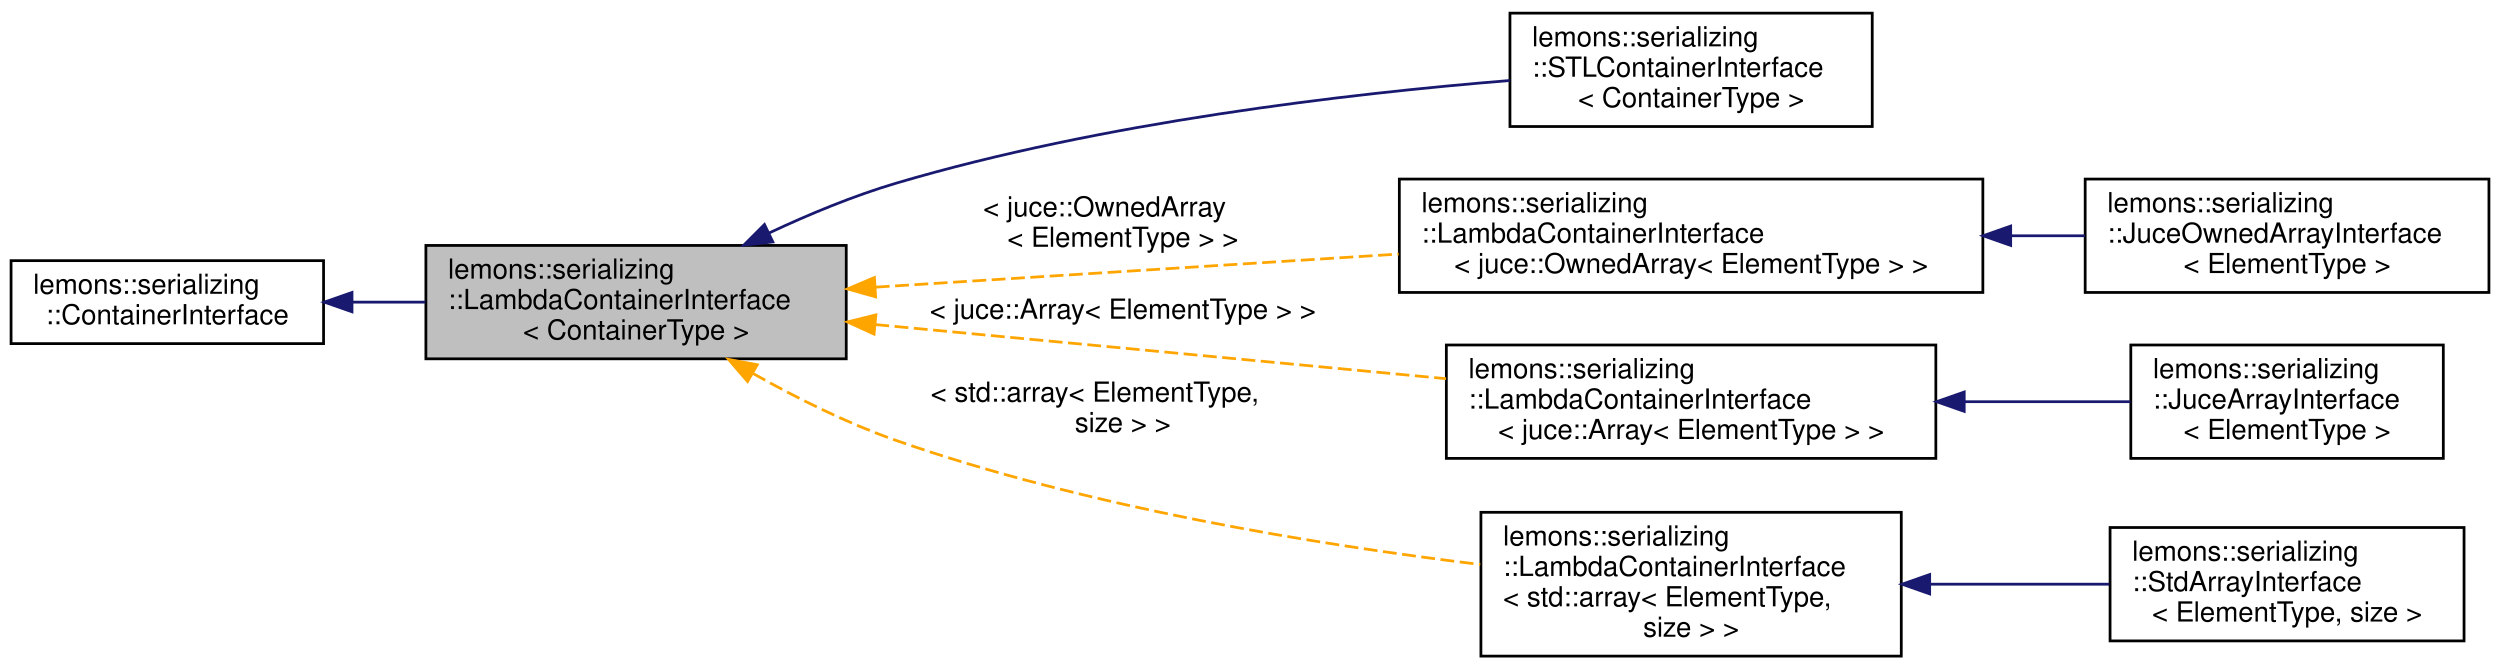
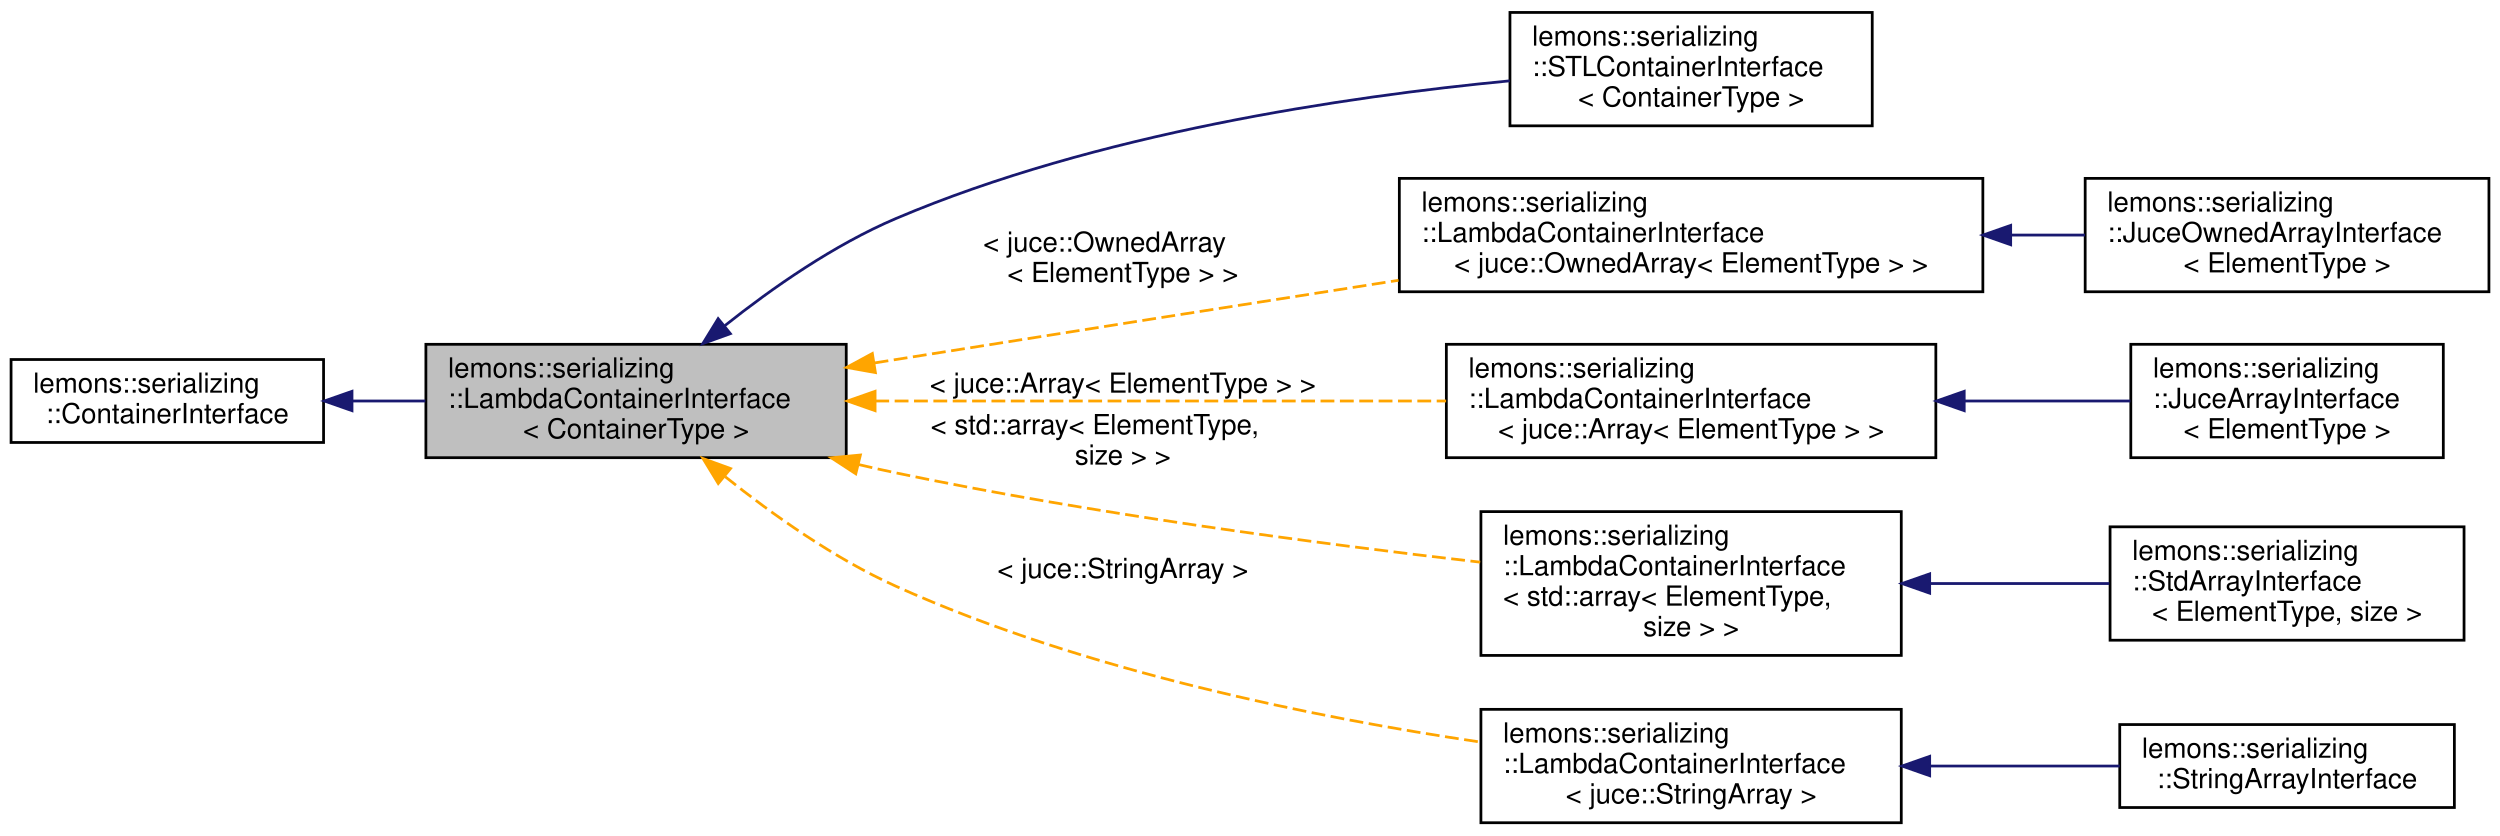
- <svg xmlns="http://www.w3.org/2000/svg" xmlns:xlink="http://www.w3.org/1999/xlink" width="904pt" height="242pt" viewBox="0.00 0.00 904.00 241.50">
-   <g id="graph0" class="graph" transform="scale(1 1) rotate(0) translate(4 237.5)">
+ <svg xmlns="http://www.w3.org/2000/svg" xmlns:xlink="http://www.w3.org/1999/xlink" width="904pt" height="302pt" viewBox="0.00 0.00 904.00 302.00">
+   <g id="graph0" class="graph" transform="scale(1 1) rotate(0) translate(4 298)">
    <g id="node1" class="node">
      <g id="a_node1">
        <a xlink:title="Provides a slightly slicker interface to ContainerInterface, allowing you to supply a lambda function...">
-           <polygon fill="#bfbfbf" stroke="black" points="150,-108 150,-149 302,-149 302,-108 150,-108" />
-           <text text-anchor="start" x="158" y="-137" font-family="Helvetica,sans-Serif" font-size="10.00">lemons::serializing</text>
-           <text text-anchor="start" x="158" y="-126" font-family="Helvetica,sans-Serif" font-size="10.00">::LambdaContainerInterface</text>
-           <text text-anchor="middle" x="226" y="-115" font-family="Helvetica,sans-Serif" font-size="10.00">&lt; ContainerType &gt;</text>
+           <polygon fill="#bfbfbf" stroke="black" points="150,-132.5 150,-173.5 302,-173.5 302,-132.5 150,-132.5" />
+           <text text-anchor="start" x="158" y="-161.5" font-family="Helvetica,sans-Serif" font-size="10.00">lemons::serializing</text>
+           <text text-anchor="start" x="158" y="-150.5" font-family="Helvetica,sans-Serif" font-size="10.00">::LambdaContainerInterface</text>
+           <text text-anchor="middle" x="226" y="-139.5" font-family="Helvetica,sans-Serif" font-size="10.00">&lt; ContainerType &gt;</text>
        </a>
      </g>
    </g>
    <g id="node3" class="node">
      <g id="a_node3">
        <a xlink:href="structlemons_1_1serializing_1_1STLContainerInterface.html" target="_top" xlink:title="Container interface that provides support for serializing most STL containers with TreeReflector.">
-           <polygon fill="none" stroke="black" points="542,-192 542,-233 673,-233 673,-192 542,-192" />
-           <text text-anchor="start" x="550" y="-221" font-family="Helvetica,sans-Serif" font-size="10.00">lemons::serializing</text>
-           <text text-anchor="start" x="550" y="-210" font-family="Helvetica,sans-Serif" font-size="10.00">::STLContainerInterface</text>
-           <text text-anchor="middle" x="607.5" y="-199" font-family="Helvetica,sans-Serif" font-size="10.00">&lt; ContainerType &gt;</text>
+           <polygon fill="none" stroke="black" points="542,-252.5 542,-293.5 673,-293.5 673,-252.5 542,-252.5" />
+           <text text-anchor="start" x="550" y="-281.5" font-family="Helvetica,sans-Serif" font-size="10.00">lemons::serializing</text>
+           <text text-anchor="start" x="550" y="-270.5" font-family="Helvetica,sans-Serif" font-size="10.00">::STLContainerInterface</text>
+           <text text-anchor="middle" x="607.5" y="-259.5" font-family="Helvetica,sans-Serif" font-size="10.00">&lt; ContainerType &gt;</text>
        </a>
      </g>
    </g>
    <g id="edge2" class="edge">
-       <path fill="none" stroke="midnightblue" d="M274.12,-153.51C288.51,-160.26 304.61,-166.95 320,-171.5 394.32,-193.49 483.09,-203.86 541.92,-208.64" />
-       <polygon fill="midnightblue" stroke="midnightblue" points="275.46,-150.27 264.94,-149.09 272.43,-156.58 275.46,-150.27" />
+       <path fill="none" stroke="midnightblue" d="M258.12,-180.26C275.28,-193.9 297.61,-209.49 320,-219 392.32,-249.73 482.29,-263.05 541.91,-268.77" />
+       <polygon fill="midnightblue" stroke="midnightblue" points="260.1,-177.35 250.13,-173.75 255.68,-182.78 260.1,-177.35" />
    </g>
    <g id="node4" class="node">
      <g id="a_node4">
        <a xlink:href="structlemons_1_1serializing_1_1LambdaContainerInterface.html" target="_top" xlink:title=" ">
-           <polygon fill="none" stroke="black" points="502,-132 502,-173 713,-173 713,-132 502,-132" />
-           <text text-anchor="start" x="510" y="-161" font-family="Helvetica,sans-Serif" font-size="10.00">lemons::serializing</text>
-           <text text-anchor="start" x="510" y="-150" font-family="Helvetica,sans-Serif" font-size="10.00">::LambdaContainerInterface</text>
-           <text text-anchor="middle" x="607.5" y="-139" font-family="Helvetica,sans-Serif" font-size="10.00">&lt; juce::OwnedArray&lt; ElementType &gt; &gt;</text>
+           <polygon fill="none" stroke="black" points="502,-192.5 502,-233.5 713,-233.5 713,-192.5 502,-192.5" />
+           <text text-anchor="start" x="510" y="-221.5" font-family="Helvetica,sans-Serif" font-size="10.00">lemons::serializing</text>
+           <text text-anchor="start" x="510" y="-210.5" font-family="Helvetica,sans-Serif" font-size="10.00">::LambdaContainerInterface</text>
+           <text text-anchor="middle" x="607.5" y="-199.5" font-family="Helvetica,sans-Serif" font-size="10.00">&lt; juce::OwnedArray&lt; ElementType &gt; &gt;</text>
        </a>
      </g>
    </g>
    <g id="edge3" class="edge">
-       <path fill="none" stroke="orange" stroke-dasharray="5,2" d="M312.68,-133.92C368.71,-137.46 442.26,-142.11 501.76,-145.88" />
-       <polygon fill="orange" stroke="orange" points="312.63,-130.41 302.43,-133.27 312.19,-137.39 312.63,-130.41" />
-       <text text-anchor="start" x="351.5" y="-159.5" font-family="Helvetica,sans-Serif" font-size="10.00"> &lt; juce::OwnedArray</text>
-       <text text-anchor="middle" x="402" y="-148.5" font-family="Helvetica,sans-Serif" font-size="10.00">&lt; ElementType &gt; &gt;</text>
+       <path fill="none" stroke="orange" stroke-dasharray="5,2" d="M312.27,-166.77C314.87,-167.18 317.46,-167.6 320,-168 380.17,-177.58 447.46,-188.15 501.71,-196.65" />
+       <polygon fill="orange" stroke="orange" points="312.55,-163.27 302.12,-165.14 311.44,-170.18 312.55,-163.27" />
+       <text text-anchor="start" x="351.5" y="-207" font-family="Helvetica,sans-Serif" font-size="10.00"> &lt; juce::OwnedArray</text>
+       <text text-anchor="middle" x="402" y="-196" font-family="Helvetica,sans-Serif" font-size="10.00">&lt; ElementType &gt; &gt;</text>
    </g>
    <g id="node6" class="node">
      <g id="a_node6">
        <a xlink:href="structlemons_1_1serializing_1_1LambdaContainerInterface.html" target="_top" xlink:title=" ">
-           <polygon fill="none" stroke="black" points="519,-72 519,-113 696,-113 696,-72 519,-72" />
-           <text text-anchor="start" x="527" y="-101" font-family="Helvetica,sans-Serif" font-size="10.00">lemons::serializing</text>
-           <text text-anchor="start" x="527" y="-90" font-family="Helvetica,sans-Serif" font-size="10.00">::LambdaContainerInterface</text>
-           <text text-anchor="middle" x="607.5" y="-79" font-family="Helvetica,sans-Serif" font-size="10.00">&lt; juce::Array&lt; ElementType &gt; &gt;</text>
+           <polygon fill="none" stroke="black" points="519,-132.5 519,-173.5 696,-173.5 696,-132.5 519,-132.5" />
+           <text text-anchor="start" x="527" y="-161.5" font-family="Helvetica,sans-Serif" font-size="10.00">lemons::serializing</text>
+           <text text-anchor="start" x="527" y="-150.5" font-family="Helvetica,sans-Serif" font-size="10.00">::LambdaContainerInterface</text>
+           <text text-anchor="middle" x="607.5" y="-139.5" font-family="Helvetica,sans-Serif" font-size="10.00">&lt; juce::Array&lt; ElementType &gt; &gt;</text>
        </a>
      </g>
    </g>
    <g id="edge5" class="edge">
-       <path fill="none" stroke="orange" stroke-dasharray="5,2" d="M312.51,-120.39C374.08,-114.55 456.87,-106.69 518.91,-100.81" />
-       <polygon fill="orange" stroke="orange" points="312.06,-116.92 302.43,-121.34 312.72,-123.88 312.06,-116.92" />
-       <text text-anchor="middle" x="402" y="-122.5" font-family="Helvetica,sans-Serif" font-size="10.00"> &lt; juce::Array&lt; ElementType &gt; &gt;</text>
+       <path fill="none" stroke="orange" stroke-dasharray="5,2" d="M312.51,-153C374.08,-153 456.87,-153 518.91,-153" />
+       <polygon fill="orange" stroke="orange" points="312.43,-149.5 302.43,-153 312.43,-156.5 312.43,-149.5" />
+       <text text-anchor="middle" x="402" y="-156" font-family="Helvetica,sans-Serif" font-size="10.00"> &lt; juce::Array&lt; ElementType &gt; &gt;</text>
    </g>
    <g id="node8" class="node">
      <g id="a_node8">
        <a xlink:href="structlemons_1_1serializing_1_1LambdaContainerInterface.html" target="_top" xlink:title=" ">
-           <polygon fill="none" stroke="black" points="531.5,-0.5 531.5,-52.5 683.5,-52.5 683.5,-0.5 531.5,-0.5" />
-           <text text-anchor="start" x="539.5" y="-40.5" font-family="Helvetica,sans-Serif" font-size="10.00">lemons::serializing</text>
-           <text text-anchor="start" x="539.5" y="-29.5" font-family="Helvetica,sans-Serif" font-size="10.00">::LambdaContainerInterface</text>
-           <text text-anchor="start" x="539.5" y="-18.5" font-family="Helvetica,sans-Serif" font-size="10.00">&lt; std::array&lt; ElementType,</text>
-           <text text-anchor="middle" x="607.5" y="-7.5" font-family="Helvetica,sans-Serif" font-size="10.00"> size &gt; &gt;</text>
+           <polygon fill="none" stroke="black" points="531.5,-61 531.5,-113 683.5,-113 683.5,-61 531.5,-61" />
+           <text text-anchor="start" x="539.5" y="-101" font-family="Helvetica,sans-Serif" font-size="10.00">lemons::serializing</text>
+           <text text-anchor="start" x="539.5" y="-90" font-family="Helvetica,sans-Serif" font-size="10.00">::LambdaContainerInterface</text>
+           <text text-anchor="start" x="539.5" y="-79" font-family="Helvetica,sans-Serif" font-size="10.00">&lt; std::array&lt; ElementType,</text>
+           <text text-anchor="middle" x="607.5" y="-68" font-family="Helvetica,sans-Serif" font-size="10.00"> size &gt; &gt;</text>
        </a>
      </g>
    </g>
    <g id="edge7" class="edge">
-       <path fill="none" stroke="orange" stroke-dasharray="5,2" d="M268.32,-102.68C284.01,-93.86 302.35,-84.67 320,-78.5 389.43,-54.22 472.49,-40.74 531.25,-33.63" />
-       <polygon fill="orange" stroke="orange" points="266.33,-99.79 259.42,-107.81 269.83,-105.85 266.33,-99.79" />
-       <text text-anchor="start" x="332.5" y="-92.5" font-family="Helvetica,sans-Serif" font-size="10.00"> &lt; std::array&lt; ElementType,</text>
-       <text text-anchor="middle" x="402" y="-81.5" font-family="Helvetica,sans-Serif" font-size="10.00"> size &gt; &gt;</text>
+       <path fill="none" stroke="orange" stroke-dasharray="5,2" d="M306.54,-130.01C311.08,-128.93 315.59,-127.92 320,-127 391.04,-112.18 473.16,-101.35 531.23,-94.72" />
+       <polygon fill="orange" stroke="orange" points="305.45,-126.67 296.58,-132.46 307.12,-133.47 305.45,-126.67" />
+       <text text-anchor="start" x="332.5" y="-141" font-family="Helvetica,sans-Serif" font-size="10.00"> &lt; std::array&lt; ElementType,</text>
+       <text text-anchor="middle" x="402" y="-130" font-family="Helvetica,sans-Serif" font-size="10.00"> size &gt; &gt;</text>
+     </g>
+     <g id="node10" class="node">
+       <g id="a_node10">
+         <a xlink:href="structlemons_1_1serializing_1_1LambdaContainerInterface.html" target="_top" xlink:title=" ">
+           <polygon fill="none" stroke="black" points="531.5,-0.5 531.5,-41.5 683.5,-41.5 683.5,-0.5 531.5,-0.5" />
+           <text text-anchor="start" x="539.5" y="-29.5" font-family="Helvetica,sans-Serif" font-size="10.00">lemons::serializing</text>
+           <text text-anchor="start" x="539.5" y="-18.5" font-family="Helvetica,sans-Serif" font-size="10.00">::LambdaContainerInterface</text>
+           <text text-anchor="middle" x="607.5" y="-7.5" font-family="Helvetica,sans-Serif" font-size="10.00">&lt; juce::StringArray &gt;</text>
+         </a>
+       </g>
+     </g>
+     <g id="edge9" class="edge">
+       <path fill="none" stroke="orange" stroke-dasharray="5,2" d="M258.2,-125.65C275.39,-111.9 297.71,-96.05 320,-86 388.11,-55.28 472.09,-38.43 531.48,-29.64" />
+       <polygon fill="orange" stroke="orange" points="255.72,-123.16 250.2,-132.2 260.16,-128.57 255.72,-123.16" />
+       <text text-anchor="middle" x="402" y="-89" font-family="Helvetica,sans-Serif" font-size="10.00"> &lt; juce::StringArray &gt;</text>
    </g>
    <g id="node2" class="node">
      <g id="a_node2">
        <a xlink:href="structlemons_1_1serializing_1_1ContainerInterface.html" target="_top" xlink:title="Interface that defines how a TreeReflector can resize a given container during deserialization.">
-           <polygon fill="none" stroke="black" points="0,-113.5 0,-143.5 113,-143.5 113,-113.5 0,-113.5" />
-           <text text-anchor="start" x="8" y="-131.5" font-family="Helvetica,sans-Serif" font-size="10.00">lemons::serializing</text>
-           <text text-anchor="middle" x="56.5" y="-120.5" font-family="Helvetica,sans-Serif" font-size="10.00">::ContainerInterface</text>
+           <polygon fill="none" stroke="black" points="0,-138 0,-168 113,-168 113,-138 0,-138" />
+           <text text-anchor="start" x="8" y="-156" font-family="Helvetica,sans-Serif" font-size="10.00">lemons::serializing</text>
+           <text text-anchor="middle" x="56.5" y="-145" font-family="Helvetica,sans-Serif" font-size="10.00">::ContainerInterface</text>
        </a>
      </g>
    </g>
    <g id="edge1" class="edge">
-       <path fill="none" stroke="midnightblue" d="M123.32,-128.5C132.01,-128.5 140.96,-128.5 149.79,-128.5" />
-       <polygon fill="midnightblue" stroke="midnightblue" points="123.28,-125 113.28,-128.5 123.28,-132 123.28,-125" />
+       <path fill="none" stroke="midnightblue" d="M123.32,-153C132.01,-153 140.96,-153 149.79,-153" />
+       <polygon fill="midnightblue" stroke="midnightblue" points="123.28,-149.5 113.28,-153 123.28,-156.5 123.28,-149.5" />
    </g>
    <g id="node5" class="node">
      <g id="a_node5">
        <a xlink:href="structlemons_1_1serializing_1_1JuceOwnedArrayInterface.html" target="_top" xlink:title="Container interface that provides support for serializing juce::OwnedArrays with TreeReflector.">
-           <polygon fill="none" stroke="black" points="750,-132 750,-173 896,-173 896,-132 750,-132" />
-           <text text-anchor="start" x="758" y="-161" font-family="Helvetica,sans-Serif" font-size="10.00">lemons::serializing</text>
-           <text text-anchor="start" x="758" y="-150" font-family="Helvetica,sans-Serif" font-size="10.00">::JuceOwnedArrayInterface</text>
-           <text text-anchor="middle" x="823" y="-139" font-family="Helvetica,sans-Serif" font-size="10.00">&lt; ElementType &gt;</text>
+           <polygon fill="none" stroke="black" points="750,-192.5 750,-233.5 896,-233.5 896,-192.5 750,-192.5" />
+           <text text-anchor="start" x="758" y="-221.5" font-family="Helvetica,sans-Serif" font-size="10.00">lemons::serializing</text>
+           <text text-anchor="start" x="758" y="-210.5" font-family="Helvetica,sans-Serif" font-size="10.00">::JuceOwnedArrayInterface</text>
+           <text text-anchor="middle" x="823" y="-199.5" font-family="Helvetica,sans-Serif" font-size="10.00">&lt; ElementType &gt;</text>
        </a>
      </g>
    </g>
    <g id="edge4" class="edge">
-       <path fill="none" stroke="midnightblue" d="M723.28,-152.5C732.32,-152.5 741.28,-152.5 749.9,-152.5" />
-       <polygon fill="midnightblue" stroke="midnightblue" points="723.06,-149 713.06,-152.5 723.06,-156 723.06,-149" />
+       <path fill="none" stroke="midnightblue" d="M723.28,-213C732.32,-213 741.28,-213 749.9,-213" />
+       <polygon fill="midnightblue" stroke="midnightblue" points="723.06,-209.5 713.06,-213 723.06,-216.5 723.06,-209.5" />
    </g>
    <g id="node7" class="node">
      <g id="a_node7">
        <a xlink:href="structlemons_1_1serializing_1_1JuceArrayInterface.html" target="_top" xlink:title="Container interface that provides support for serializing juce::Arrays with TreeReflector.">
-           <polygon fill="none" stroke="black" points="766.5,-72 766.5,-113 879.5,-113 879.5,-72 766.5,-72" />
-           <text text-anchor="start" x="774.5" y="-101" font-family="Helvetica,sans-Serif" font-size="10.00">lemons::serializing</text>
-           <text text-anchor="start" x="774.5" y="-90" font-family="Helvetica,sans-Serif" font-size="10.00">::JuceArrayInterface</text>
-           <text text-anchor="middle" x="823" y="-79" font-family="Helvetica,sans-Serif" font-size="10.00">&lt; ElementType &gt;</text>
+           <polygon fill="none" stroke="black" points="766.5,-132.5 766.5,-173.5 879.5,-173.5 879.5,-132.5 766.5,-132.5" />
+           <text text-anchor="start" x="774.5" y="-161.5" font-family="Helvetica,sans-Serif" font-size="10.00">lemons::serializing</text>
+           <text text-anchor="start" x="774.5" y="-150.5" font-family="Helvetica,sans-Serif" font-size="10.00">::JuceArrayInterface</text>
+           <text text-anchor="middle" x="823" y="-139.5" font-family="Helvetica,sans-Serif" font-size="10.00">&lt; ElementType &gt;</text>
        </a>
      </g>
    </g>
    <g id="edge6" class="edge">
-       <path fill="none" stroke="midnightblue" d="M706.32,-92.5C726.91,-92.5 747.95,-92.5 766.34,-92.5" />
-       <polygon fill="midnightblue" stroke="midnightblue" points="706.26,-89 696.26,-92.5 706.26,-96 706.26,-89" />
+       <path fill="none" stroke="midnightblue" d="M706.32,-153C726.91,-153 747.95,-153 766.34,-153" />
+       <polygon fill="midnightblue" stroke="midnightblue" points="706.26,-149.5 696.26,-153 706.26,-156.5 706.26,-149.5" />
    </g>
    <g id="node9" class="node">
      <g id="a_node9">
        <a xlink:href="structlemons_1_1serializing_1_1StdArrayInterface.html" target="_top" xlink:title="Container interface that provides support for serializing std::arrays with TreeReflector.">
-           <polygon fill="none" stroke="black" points="759,-6 759,-47 887,-47 887,-6 759,-6" />
-           <text text-anchor="start" x="767" y="-35" font-family="Helvetica,sans-Serif" font-size="10.00">lemons::serializing</text>
-           <text text-anchor="start" x="767" y="-24" font-family="Helvetica,sans-Serif" font-size="10.00">::StdArrayInterface</text>
-           <text text-anchor="middle" x="823" y="-13" font-family="Helvetica,sans-Serif" font-size="10.00">&lt; ElementType, size &gt;</text>
+           <polygon fill="none" stroke="black" points="759,-66.5 759,-107.5 887,-107.5 887,-66.5 759,-66.5" />
+           <text text-anchor="start" x="767" y="-95.5" font-family="Helvetica,sans-Serif" font-size="10.00">lemons::serializing</text>
+           <text text-anchor="start" x="767" y="-84.5" font-family="Helvetica,sans-Serif" font-size="10.00">::StdArrayInterface</text>
+           <text text-anchor="middle" x="823" y="-73.5" font-family="Helvetica,sans-Serif" font-size="10.00">&lt; ElementType, size &gt;</text>
        </a>
      </g>
    </g>
    <g id="edge8" class="edge">
-       <path fill="none" stroke="midnightblue" d="M693.94,-26.5C715.56,-26.5 738.4,-26.5 758.71,-26.5" />
-       <polygon fill="midnightblue" stroke="midnightblue" points="693.77,-23 683.77,-26.5 693.77,-30 693.77,-23" />
+       <path fill="none" stroke="midnightblue" d="M693.94,-87C715.56,-87 738.4,-87 758.71,-87" />
+       <polygon fill="midnightblue" stroke="midnightblue" points="693.77,-83.5 683.77,-87 693.77,-90.5 693.77,-83.5" />
+     </g>
+     <g id="node11" class="node">
+       <g id="a_node11">
+         <a xlink:href="structlemons_1_1serializing_1_1StringArrayInterface.html" target="_top" xlink:title="Container interface that provides support for serializing juce::StringArrays with TreeReflector.">
+           <polygon fill="none" stroke="black" points="762.5,-6 762.5,-36 883.5,-36 883.5,-6 762.5,-6" />
+           <text text-anchor="start" x="770.5" y="-24" font-family="Helvetica,sans-Serif" font-size="10.00">lemons::serializing</text>
+           <text text-anchor="middle" x="823" y="-13" font-family="Helvetica,sans-Serif" font-size="10.00">::StringArrayInterface</text>
+         </a>
+       </g>
+     </g>
+     <g id="edge10" class="edge">
+       <path fill="none" stroke="midnightblue" d="M693.87,-21C716.87,-21 741.24,-21 762.48,-21" />
+       <polygon fill="midnightblue" stroke="midnightblue" points="693.77,-17.5 683.77,-21 693.77,-24.5 693.77,-17.5" />
    </g>
  </g>
</svg>
